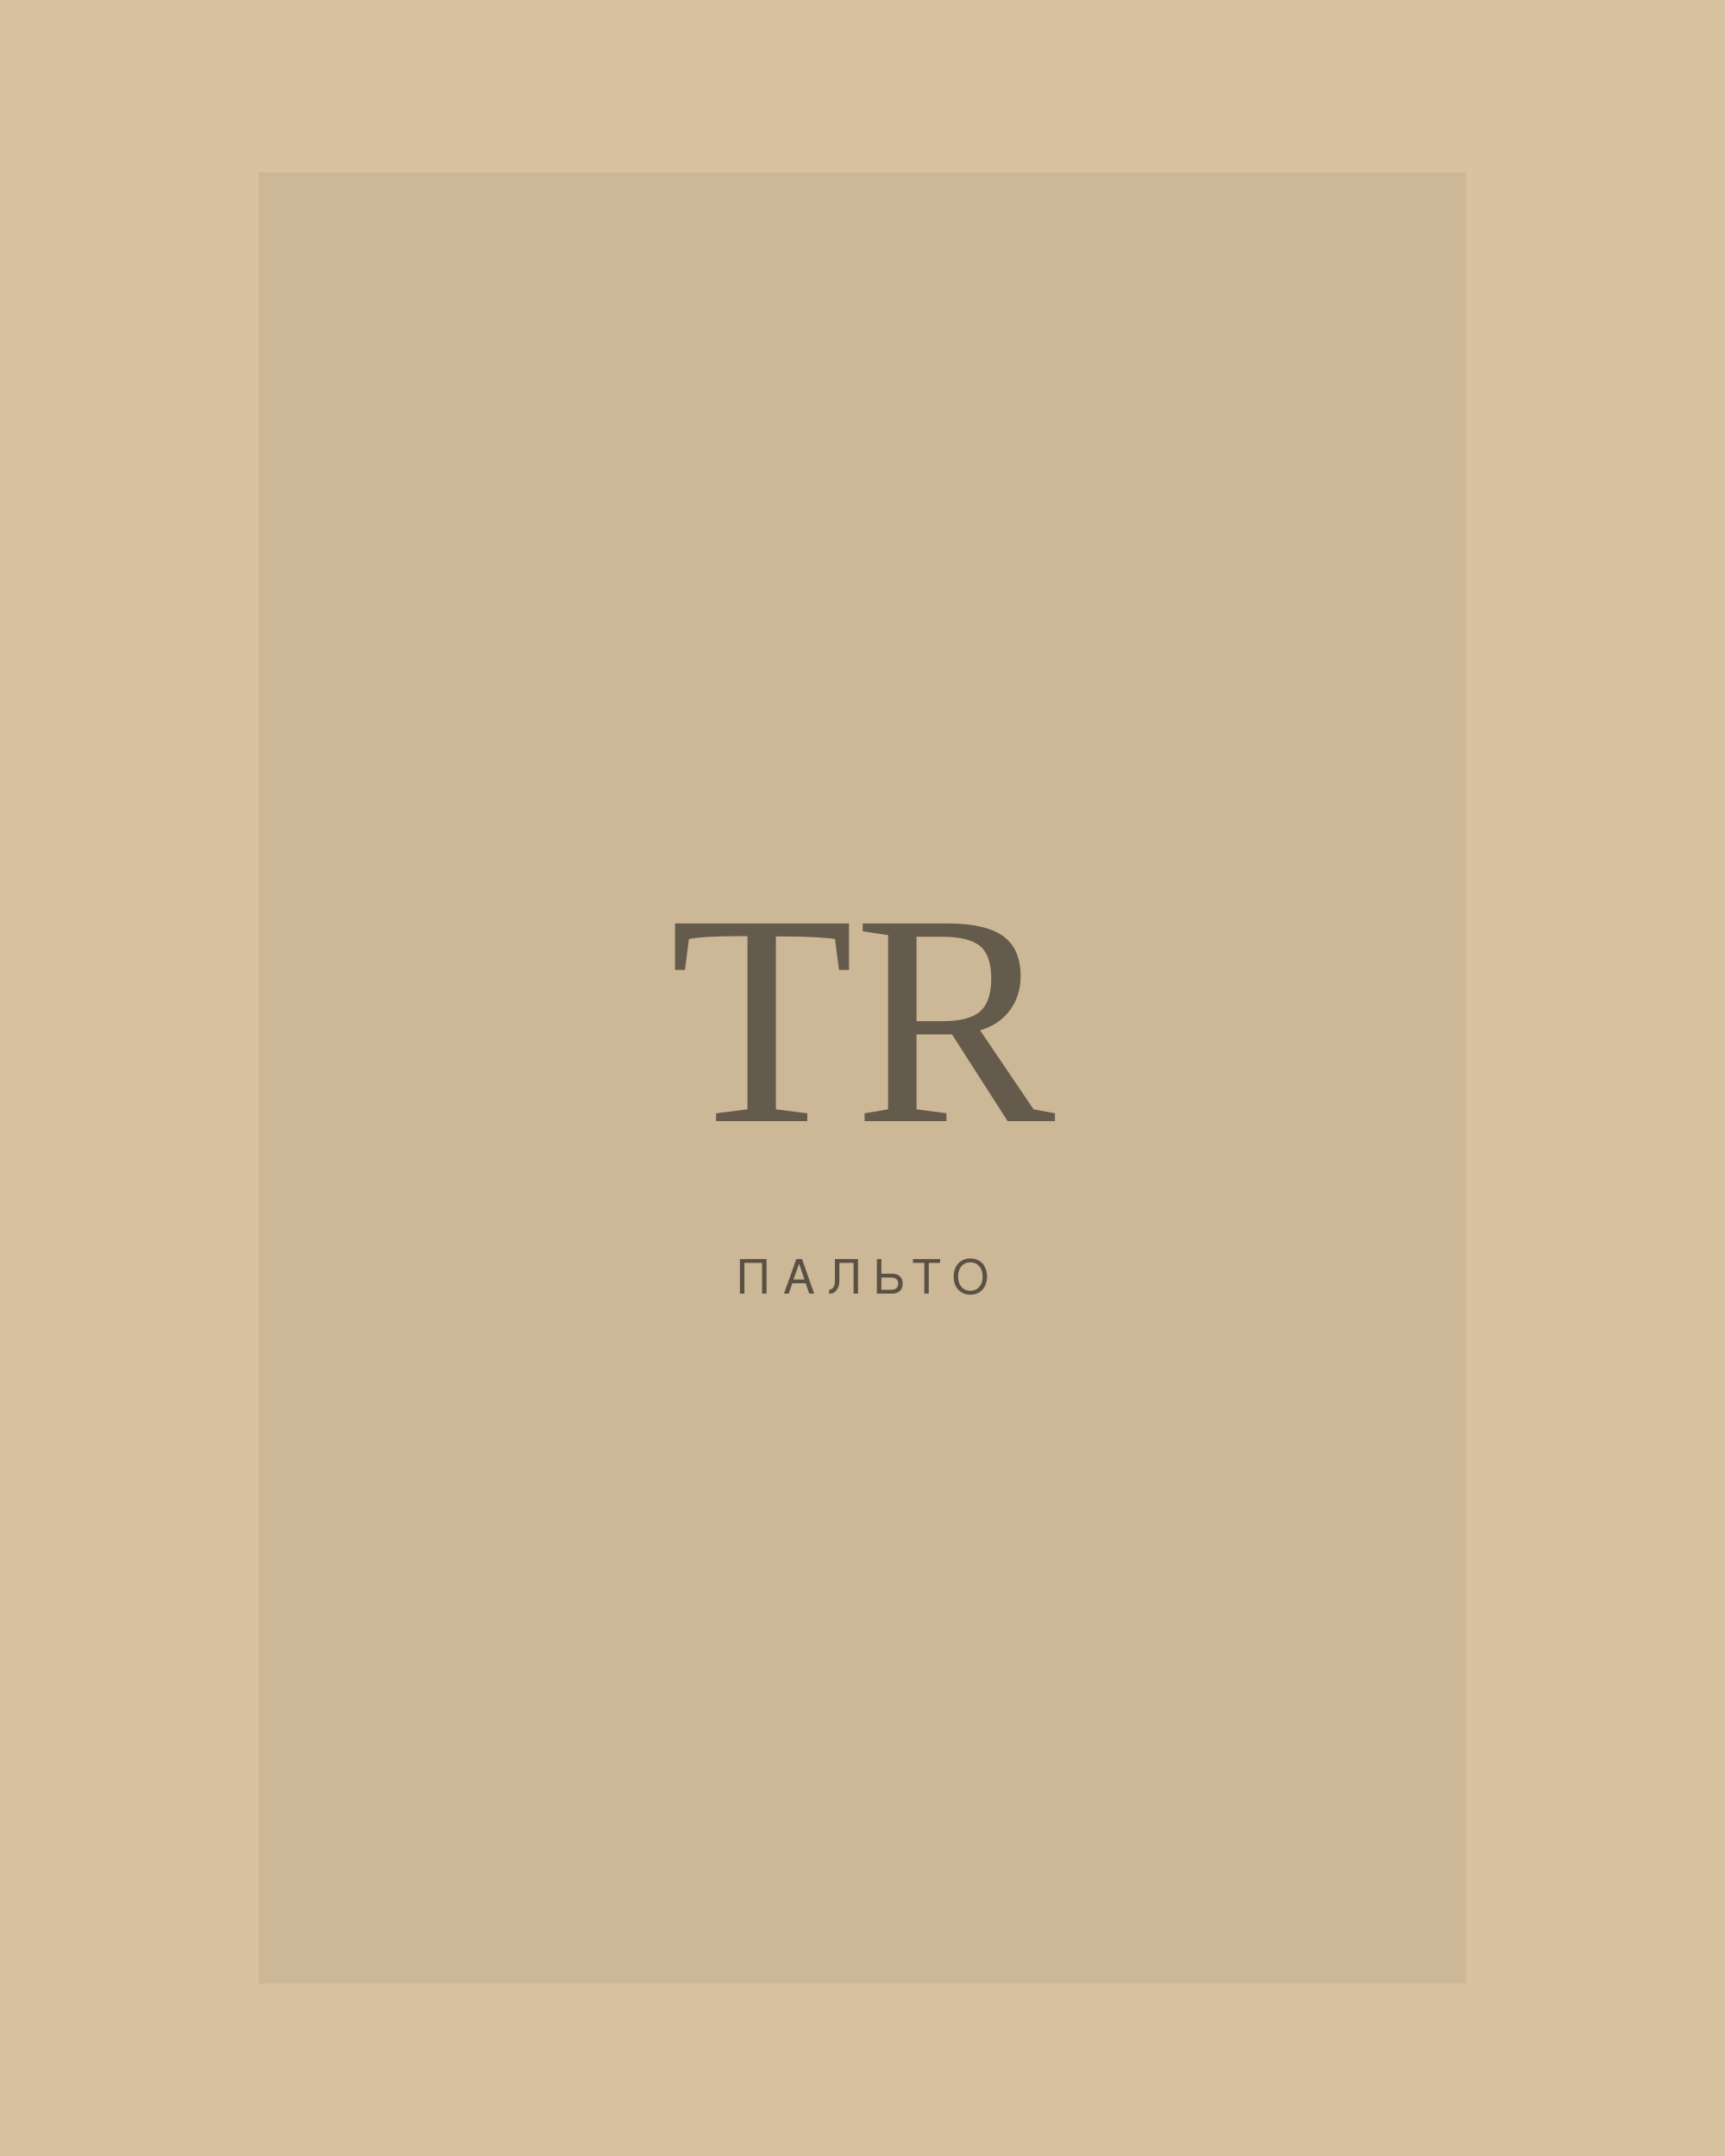
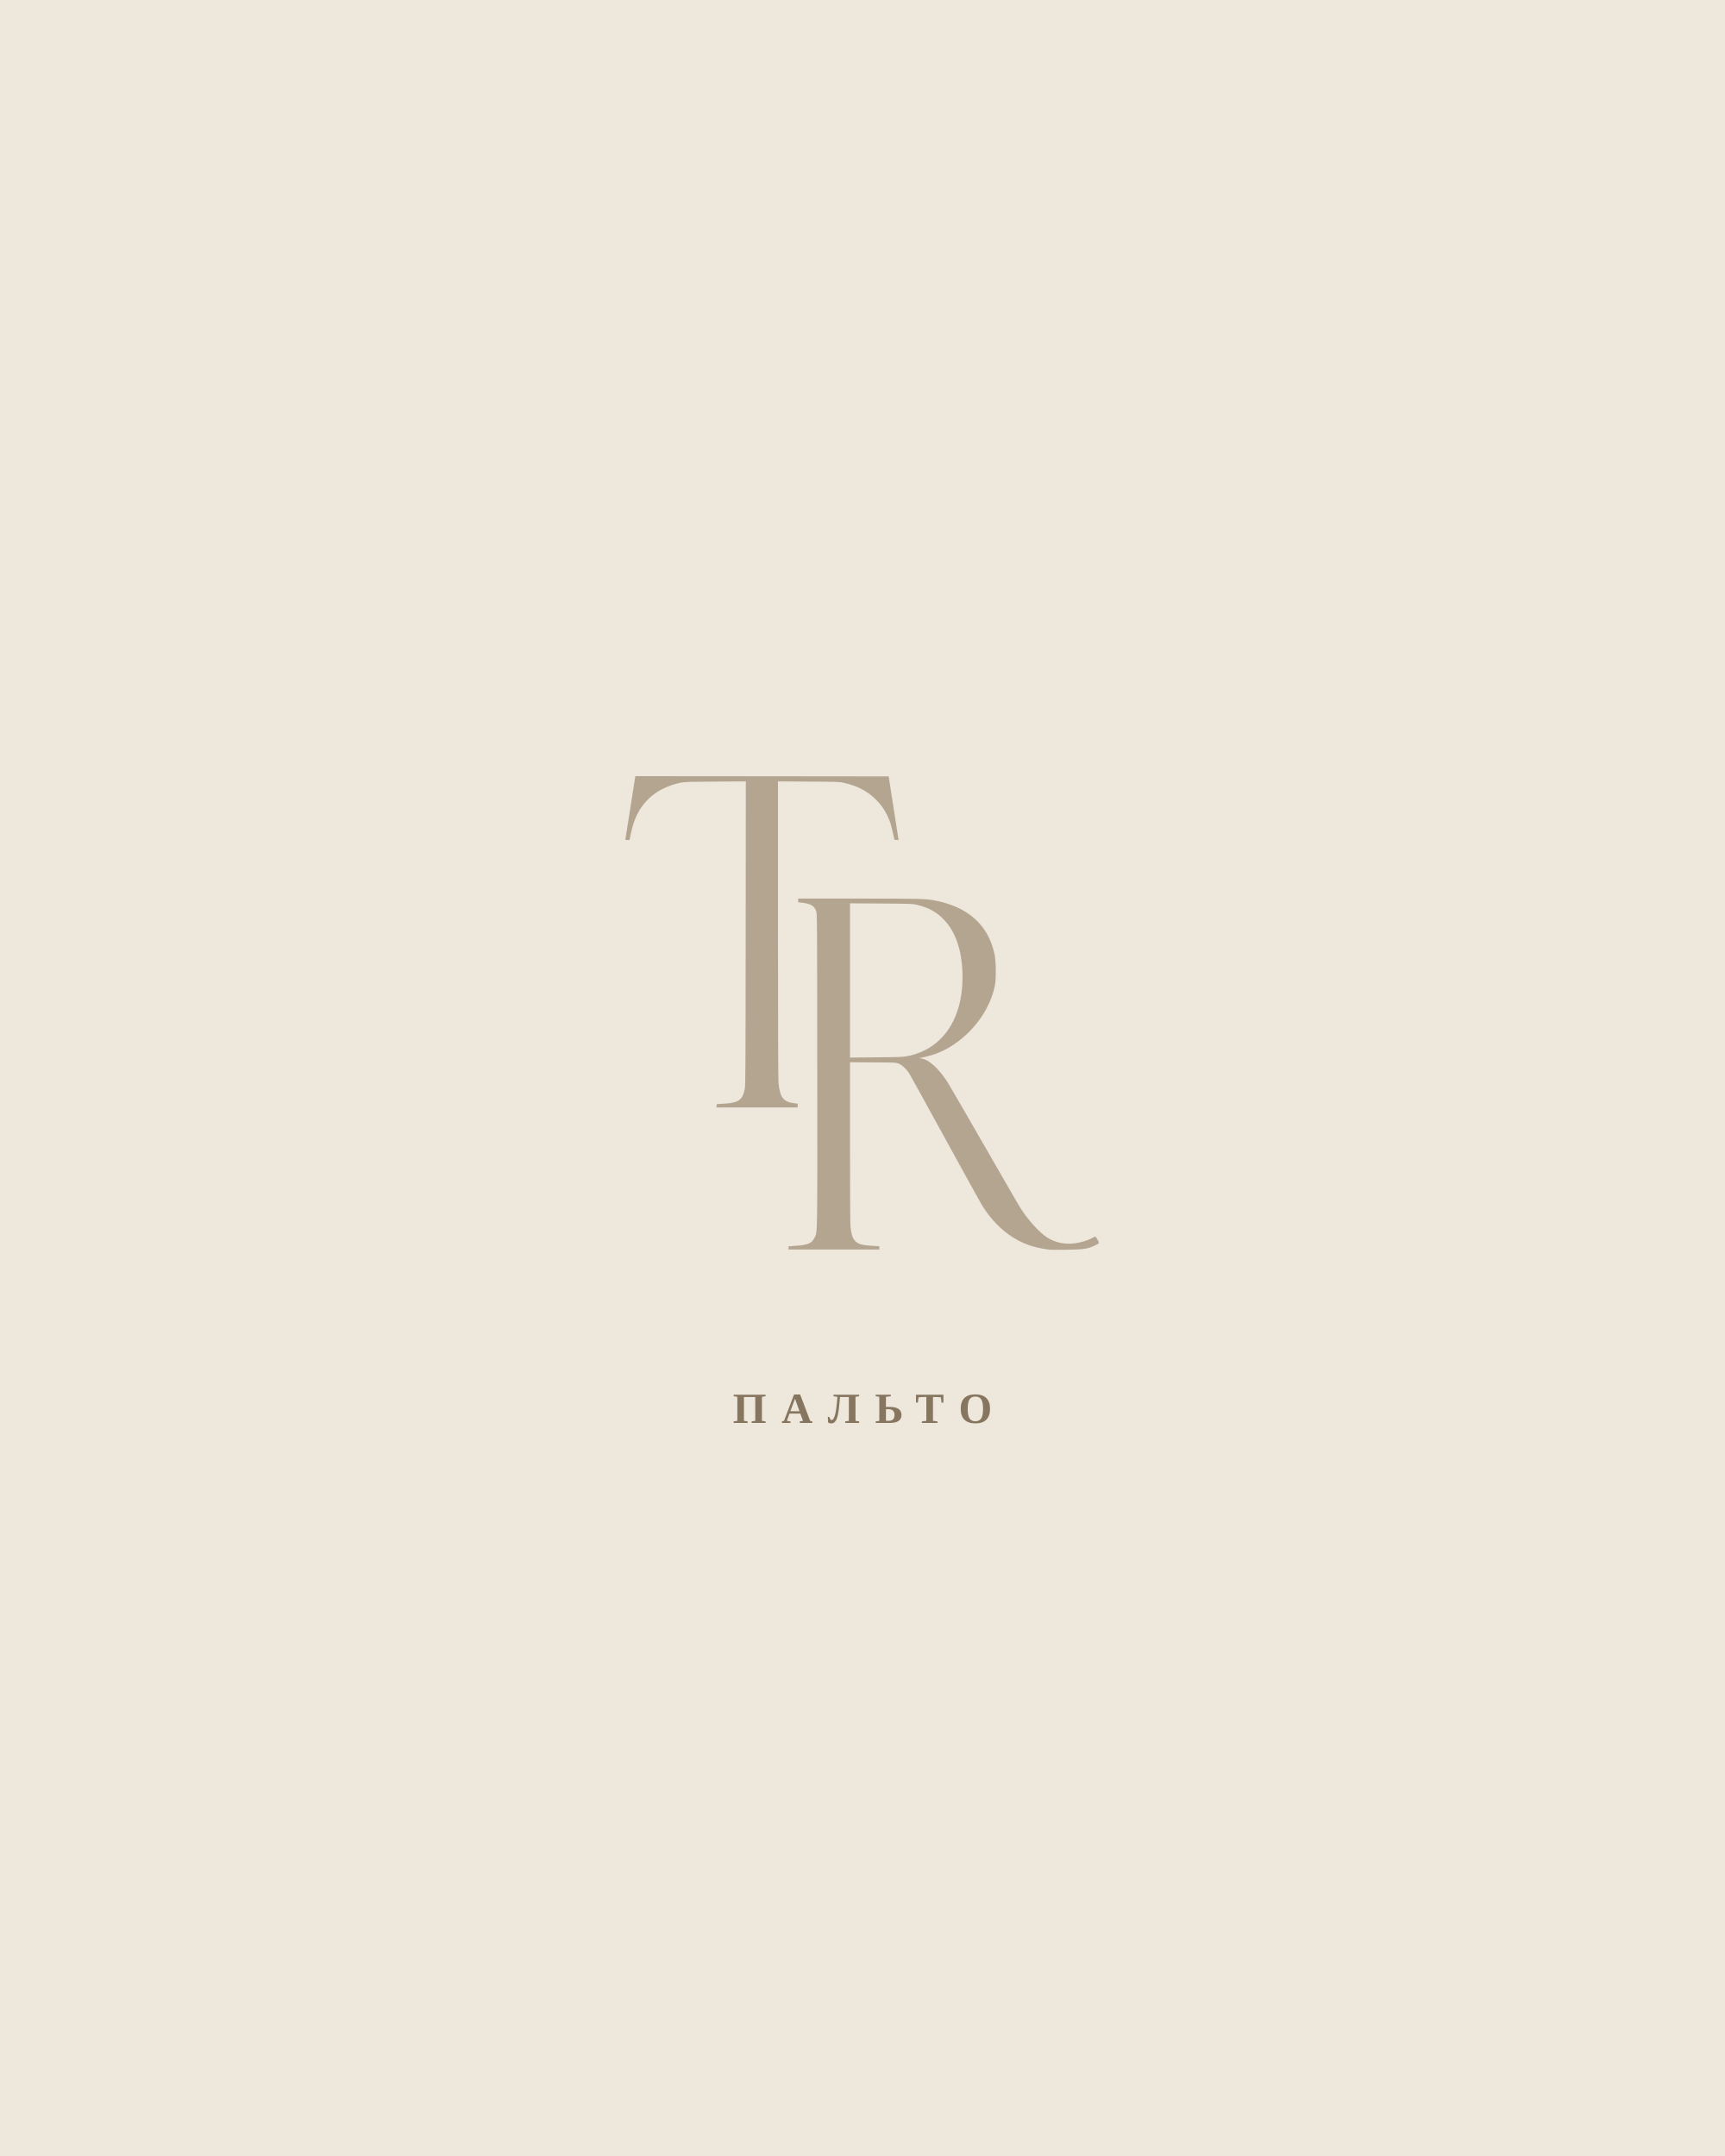
<svg xmlns="http://www.w3.org/2000/svg" viewBox="0 0 800 1000">
-   <rect width="800" height="1000" fill="#D9C29F" />
-   <rect x="120" y="80" width="560" height="840" fill="rgba(0,0,0,0.06)" />
-   <text x="400" y="520" text-anchor="middle" font-family="Georgia, 'Times New Roman', serif" font-size="140" fill="#0E0E0E" opacity="0.55">TR</text>
-   <text x="400" y="600" text-anchor="middle" font-family="Helvetica, Arial, sans-serif" font-size="22" letter-spacing="6" fill="#0E0E0E" opacity="0.6">ПАЛЬТО</text>
+   <rect width="800" height="1000" fill="#EEE7DC" />
+   <path fill="#857054" opacity="0.55" transform="translate(290 360) scale(0.22267)" d="M883.5 986.4C869.9 984.5 864.2 983.5 855.5 981.3C810.9 970.2 772.3 940.5 744.2 895.8C740.9 890.7 706.2 828 667 756.5C627.9 685 593.8 623.3 591.4 619.3C585.7 610.1 576.8 601.9 569.3 598.8C563.6 596.5 563.1 596.5 515.8 596.2L468 595.9L468 762.7C468 865.9 468.4 932.9 469 938.5C470.5 952.3 472.8 960.6 476.4 965.3C483.2 974.3 489.9 976.6 512.8 978.2L529 979.4L529 982.7L529 986L434.5 986L340 986L340 982.7L340 979.4L355.8 978.2C380.4 976.5 388.4 973 393.9 961.8C400.4 948.6 400.1 967.9 399.8 610C399.5 290.8 399.5 286.4 397.5 281C393.6 270.3 386.6 266 369.3 263.8L360 262.6L360 258.8L360 255L486.8 255C619.5 255 625.1 255.2 647.5 259.5C666.5 263.2 688.9 271.2 703.5 279.6C738.9 299.9 760.3 330 769.2 371.8C772.2 386.3 772.5 422.4 769.7 436.5C759.4 487 723.1 536.2 675.1 564.7C656.7 575.6 639.1 582.1 615.5 586.6L611.5 587.3L616.5 588.1C632.9 590.7 652.6 608.6 671.5 638C674.2 642.1 707.1 699 744.8 764.5C820.9 896.9 821 897.1 829.3 909C844.3 930.5 863.7 951 878.1 960.6C894.7 971.6 915.7 976 937.7 972.9C950.6 971.1 964.7 966.6 973.7 961.4C976 960.1 978.3 959 978.9 959C979.4 959 981.6 961.9 983.6 965.6C987.8 973.1 987.9 972.7 978.5 977.3C963.2 984.8 955.1 986 918 986.5C900.7 986.7 885.1 986.6 883.5 986.4ZM190 686.5C190 683.5 190.3 683 192.2 683C193.5 683 200.6 682.5 208.1 682C236.3 680 244.2 674.2 248.7 652C250.3 644.1 250.4 622.4 250.7 327.2L251 10.9L187.8 11.3C134.6 11.7 123.2 12 116.6 13.3C73.8 22.1 42.8 44.3 25.2 78.8C19.4 90.2 15.2 102.6 11.4 120.3L8.7 133L4.3 133C-0 133 -0.1 132.9 0.4 130.2C0.7 128.7 5.2 99.8 10.5 66C15.7 32.2 20.2 3.5 20.5 2.2L21 -0L284.8 0.2L548.5 0.5L558.1 62C563.4 95.8 568.1 125.7 568.4 128.3L569.1 133.1L564.8 132.8L560.5 132.5L557.3 118C553.4 100.6 551 93.2 545.9 82.5C539.8 69.6 532.5 59.2 522.1 48.9C504.2 31 483.8 20.3 454.8 13.8C446 11.8 442 11.7 381.8 11.3L318 10.9L318 319.3C318 519.5 318.4 631.4 319 638.1C322.1 670 329 678.6 353.2 681.5L359 682.2L359 686.1L359 690L274.5 690L190 690L190 686.5ZM587.5 583.2C641.2 572.6 678.6 536.3 694.6 479.7C704.6 444.1 705 396.2 695.6 360C689.2 335.2 679.8 316.9 665.8 301.3C649.9 283.7 632.1 273.6 606.5 267.8C598 265.8 593.6 265.7 532.8 265.3L468 264.9L468 425.5L468 586.2L522.8 585.7C572.2 585.3 578.5 585 587.5 583.2Z" />
+   <text x="400" y="660" text-anchor="middle" font-family="Georgia, 'Times New Roman', serif" font-size="20" font-weight="600" letter-spacing="7" fill="#6B5940" opacity="0.8">ПАЛЬТО</text>
</svg>
